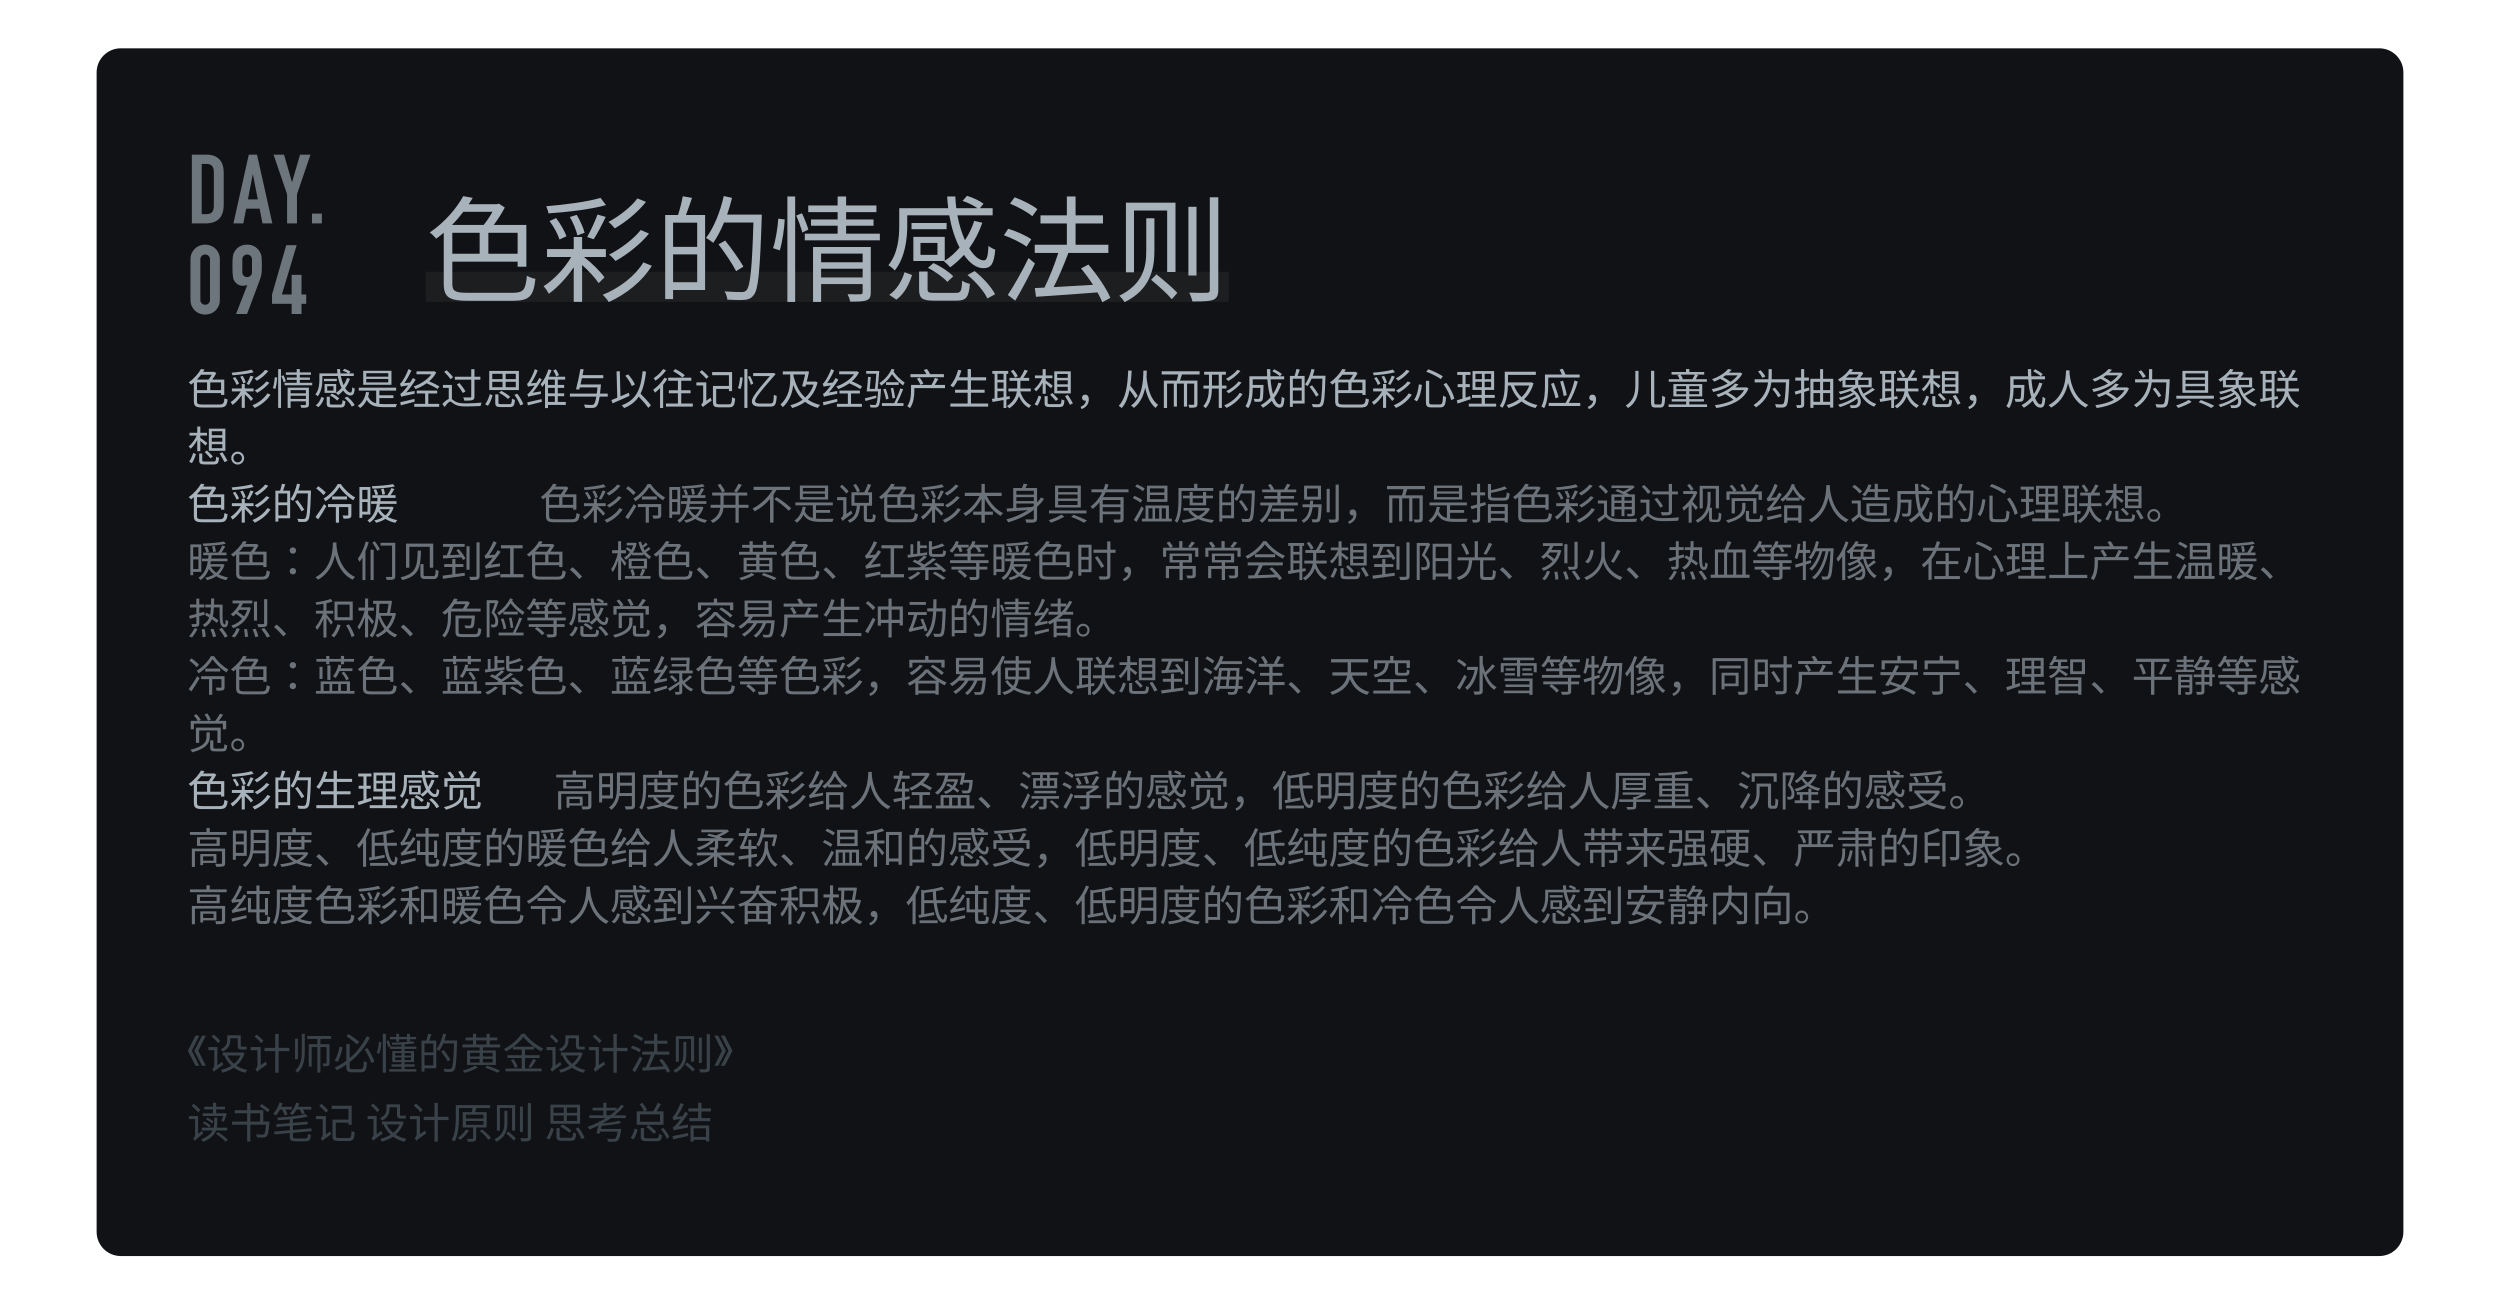
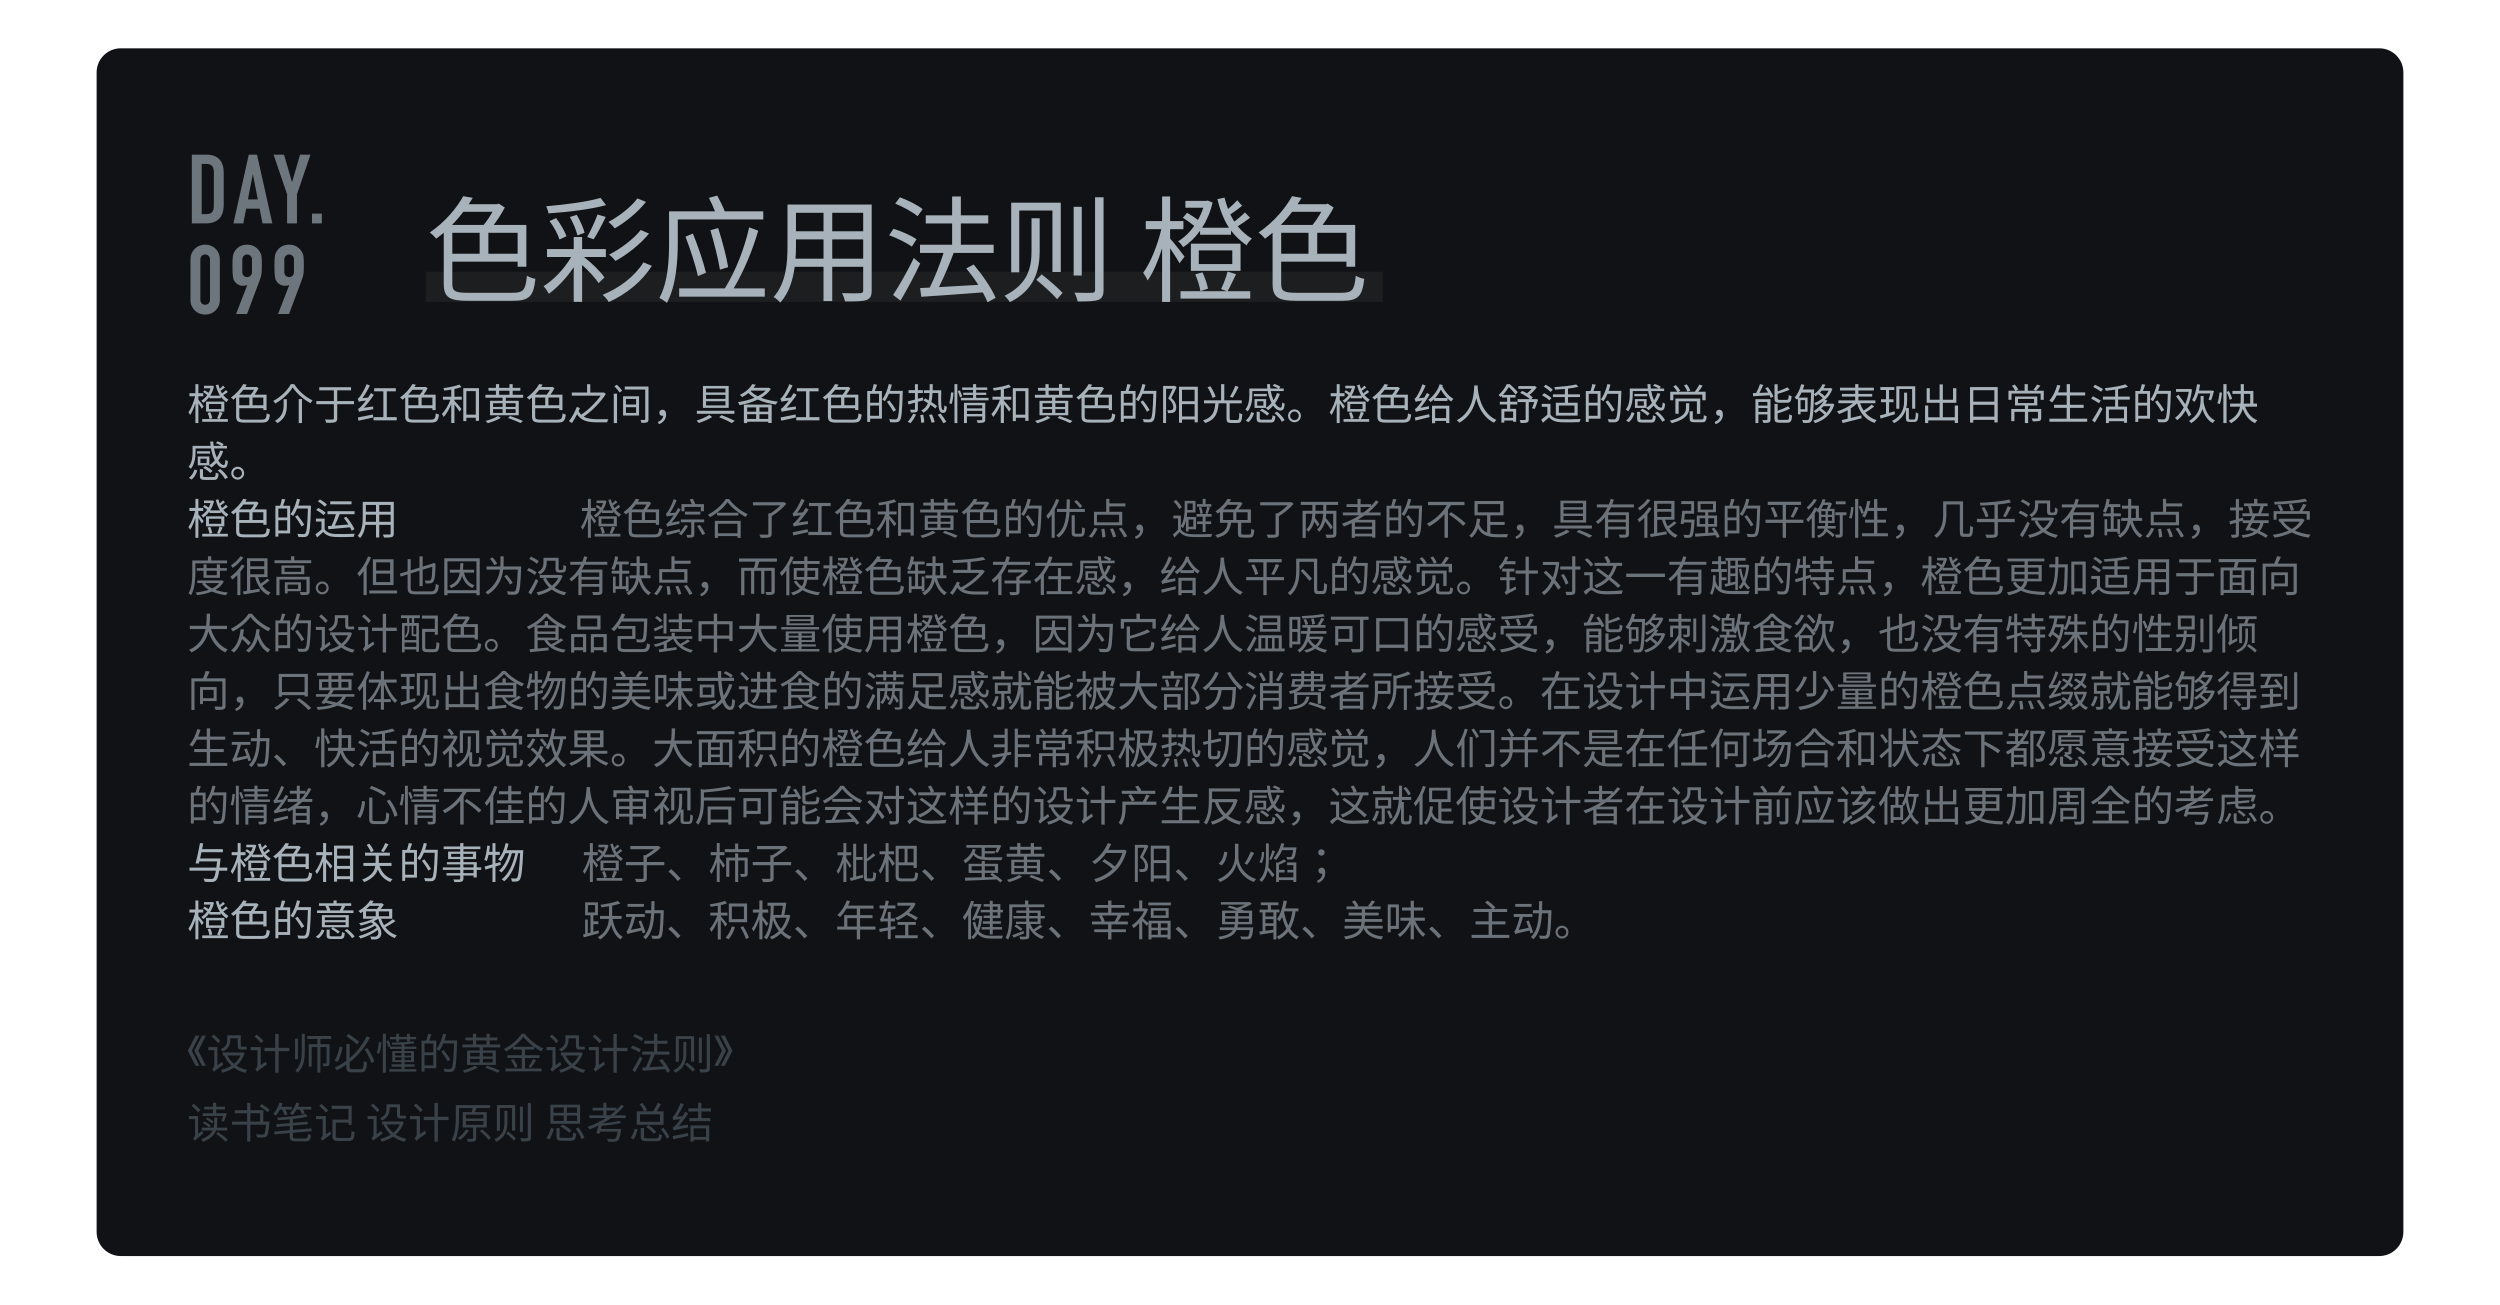
<svg xmlns="http://www.w3.org/2000/svg" width="828px" height="432px" viewBox="0 0 828 432" version="1.1">
-   <g id="94" stroke="none" stroke-width="1" fill="none" fill-rule="evenodd">
+   <g id="99" stroke="none" stroke-width="1" fill="none" fill-rule="evenodd">
    <g id="编组" transform="translate(32, 16)">
      <rect id="矩形" fill="#101216" x="0" y="0" width="764" height="400" rx="8" />
-       <path d="M31.536,58 L31.536,35.216 L36.368,35.216 C38.245,35.216 39.669,35.728 40.64,36.752 C41.611,37.776 42.096,39.227 42.096,41.104 L42.096,51.76 C42.096,53.893 41.579,55.467 40.544,56.48 C39.509,57.493 38.021,58 36.08,58 L31.536,58 Z M34.8,38.288 L34.8,54.928 L36.304,54.928 C37.221,54.928 37.872,54.699 38.256,54.24 C38.64,53.781 38.832,53.061 38.832,52.08 L38.832,41.104 C38.832,40.208 38.651,39.515 38.288,39.024 C37.925,38.533 37.264,38.288 36.304,38.288 L34.8,38.288 Z M53.376,50.032 L51.776,41.776 L51.712,41.776 L50.112,50.032 L53.376,50.032 Z M45.312,58 L50.4,35.216 L53.12,35.216 L58.208,58 L54.944,58 L53.984,53.104 L49.536,53.104 L48.576,58 L45.312,58 Z M63.088,58 L63.088,48.368 L58.608,35.216 L62.064,35.216 L64.688,44.272 L64.752,44.272 L67.376,35.216 L70.832,35.216 L66.352,48.368 L66.352,58 L63.088,58 Z M71.328,58 L71.328,54.736 L74.592,54.736 L74.592,58 L71.328,58 Z M31.088,69.92 C31.088,69.152 31.221,68.469 31.488,67.872 C31.755,67.275 32.112,66.763 32.56,66.336 C33.008,65.909 33.525,65.584 34.112,65.36 C34.699,65.136 35.312,65.024 35.952,65.024 C36.592,65.024 37.205,65.136 37.792,65.36 C38.379,65.584 38.896,65.909 39.344,66.336 C39.792,66.763 40.149,67.275 40.416,67.872 C40.683,68.469 40.816,69.152 40.816,69.92 L40.816,83.296 C40.816,84.064 40.683,84.747 40.416,85.344 C40.149,85.941 39.792,86.453 39.344,86.88 C38.896,87.307 38.379,87.632 37.792,87.856 C37.205,88.08 36.592,88.192 35.952,88.192 C35.312,88.192 34.699,88.08 34.112,87.856 C33.525,87.632 33.008,87.307 32.56,86.88 C32.112,86.453 31.755,85.941 31.488,85.344 C31.221,84.747 31.088,84.064 31.088,83.296 L31.088,69.92 Z M34.352,83.296 C34.352,83.765 34.501,84.155 34.8,84.464 C35.099,84.773 35.483,84.928 35.952,84.928 C36.421,84.928 36.805,84.773 37.104,84.464 C37.403,84.155 37.552,83.765 37.552,83.296 L37.552,69.92 C37.552,69.451 37.403,69.061 37.104,68.752 C36.805,68.443 36.421,68.288 35.952,68.288 C35.483,68.288 35.099,68.443 34.8,68.752 C34.501,69.061 34.352,69.451 34.352,69.92 L34.352,83.296 Z M46.176,88 L49.888,78.432 L49.824,78.368 C49.717,78.453 49.552,78.523 49.328,78.576 C49.104,78.629 48.811,78.656 48.448,78.656 C47.872,78.656 47.339,78.517 46.848,78.24 C46.357,77.963 45.973,77.611 45.696,77.184 C45.547,76.971 45.429,76.741 45.344,76.496 C45.259,76.251 45.195,75.936 45.152,75.552 C45.099,75.232 45.06,74.842 45.036,74.381 L45.024,74.096 C45.008,73.656 44.998,73.129 44.994,72.515 L44.992,71.872 C44.992,71.232 45,70.69 45.016,70.246 L45.024,70.032 C45.041,69.648 45.072,69.308 45.116,69.013 L45.152,68.8 C45.195,68.48 45.264,68.203 45.36,67.968 C45.456,67.733 45.579,67.488 45.728,67.232 C46.155,66.528 46.725,65.984 47.44,65.6 C48.155,65.216 48.96,65.024 49.856,65.024 C50.752,65.024 51.552,65.221 52.256,65.616 C52.96,66.011 53.525,66.549 53.952,67.232 C54.101,67.488 54.229,67.733 54.336,67.968 C54.443,68.203 54.528,68.48 54.592,68.8 C54.635,69.141 54.667,69.552 54.688,70.032 L54.704,70.476 C54.715,70.873 54.72,71.339 54.72,71.872 L54.714,72.71 C54.709,73.052 54.7,73.354 54.688,73.616 L54.657,74.133 C54.639,74.375 54.618,74.592 54.592,74.784 C54.528,75.125 54.459,75.429 54.384,75.696 C54.309,75.963 54.219,76.245 54.112,76.544 L49.824,88 L46.176,88 Z M48.256,74.144 C48.256,74.635 48.416,75.029 48.736,75.328 C49.056,75.627 49.429,75.776 49.856,75.776 C50.283,75.776 50.656,75.627 50.976,75.328 C51.296,75.029 51.456,74.635 51.456,74.144 L51.456,69.92 C51.456,69.429 51.296,69.035 50.976,68.736 C50.656,68.437 50.283,68.288 49.856,68.288 C49.429,68.288 49.056,68.437 48.736,68.736 C48.416,69.035 48.256,69.429 48.256,69.92 L48.256,74.144 Z M64.592,88 L64.592,84.608 L58.096,84.608 L58.096,81.536 L62.8,65.216 L66.256,65.216 L61.36,81.536 L64.592,81.536 L64.592,75.04 L67.856,75.04 L67.856,81.536 L69.424,81.536 L69.424,84.608 L67.856,84.608 L67.856,88 L64.592,88 Z" id="DAY.094" fill="#6E767D" fill-rule="nonzero" />
+       <path d="M31.536,58 L31.536,35.216 L36.368,35.216 C38.245,35.216 39.669,35.728 40.64,36.752 C41.611,37.776 42.096,39.227 42.096,41.104 L42.096,51.76 C42.096,53.893 41.579,55.467 40.544,56.48 C39.509,57.493 38.021,58 36.08,58 L31.536,58 Z M34.8,38.288 L34.8,54.928 L36.304,54.928 C37.221,54.928 37.872,54.699 38.256,54.24 C38.64,53.781 38.832,53.061 38.832,52.08 L38.832,41.104 C38.832,40.208 38.651,39.515 38.288,39.024 C37.925,38.533 37.264,38.288 36.304,38.288 L34.8,38.288 Z M53.376,50.032 L51.776,41.776 L51.712,41.776 L50.112,50.032 L53.376,50.032 Z M45.312,58 L50.4,35.216 L53.12,35.216 L58.208,58 L54.944,58 L53.984,53.104 L49.536,53.104 L48.576,58 L45.312,58 Z M63.088,58 L63.088,48.368 L58.608,35.216 L62.064,35.216 L64.688,44.272 L64.752,44.272 L67.376,35.216 L70.832,35.216 L66.352,48.368 L66.352,58 L63.088,58 Z M35.952,65.024 C36.592,65.024 37.205,65.136 37.792,65.36 C38.379,65.584 38.896,65.909 39.344,66.336 C39.792,66.763 40.149,67.275 40.416,67.872 C40.683,68.469 40.816,69.152 40.816,69.92 L40.816,83.296 C40.816,84.064 40.683,84.747 40.416,85.344 C40.149,85.941 39.792,86.453 39.344,86.88 C38.896,87.307 38.379,87.632 37.792,87.856 C37.205,88.08 36.592,88.192 35.952,88.192 C35.312,88.192 34.699,88.08 34.112,87.856 C33.525,87.632 33.008,87.307 32.56,86.88 C32.112,86.453 31.755,85.941 31.488,85.344 C31.221,84.747 31.088,84.064 31.088,83.296 L31.088,69.92 C31.088,69.152 31.221,68.469 31.488,67.872 C31.755,67.275 32.112,66.763 32.56,66.336 C33.008,65.909 33.525,65.584 34.112,65.36 C34.699,65.136 35.312,65.024 35.952,65.024 Z M49.856,65.024 C50.752,65.024 51.552,65.221 52.256,65.616 C52.96,66.011 53.525,66.549 53.952,67.232 C54.101,67.488 54.229,67.733 54.336,67.968 C54.443,68.203 54.528,68.48 54.592,68.8 C54.635,69.141 54.667,69.552 54.688,70.032 L54.704,70.476 C54.715,70.873 54.72,71.339 54.72,71.872 L54.714,72.71 C54.709,73.052 54.7,73.354 54.688,73.616 L54.657,74.133 C54.639,74.375 54.618,74.592 54.592,74.784 C54.528,75.125 54.459,75.429 54.384,75.696 C54.309,75.963 54.219,76.245 54.112,76.544 L49.824,88 L46.176,88 L49.888,78.432 L49.824,78.368 C49.717,78.453 49.552,78.523 49.328,78.576 C49.104,78.629 48.811,78.656 48.448,78.656 C47.872,78.656 47.339,78.517 46.848,78.24 C46.357,77.963 45.973,77.611 45.696,77.184 C45.547,76.971 45.429,76.741 45.344,76.496 C45.259,76.251 45.195,75.936 45.152,75.552 C45.099,75.232 45.06,74.842 45.036,74.381 L45.024,74.096 C45.008,73.656 44.998,73.129 44.994,72.515 L44.992,71.872 C44.992,71.232 45,70.69 45.016,70.246 L45.024,70.032 C45.041,69.648 45.072,69.308 45.116,69.013 L45.152,68.8 C45.195,68.48 45.264,68.203 45.36,67.968 C45.456,67.733 45.579,67.488 45.728,67.232 C46.155,66.528 46.725,65.984 47.44,65.6 C48.155,65.216 48.96,65.024 49.856,65.024 Z M63.76,65.024 C64.656,65.024 65.456,65.221 66.16,65.616 C66.864,66.011 67.429,66.549 67.856,67.232 C68.005,67.488 68.133,67.733 68.24,67.968 C68.347,68.203 68.432,68.48 68.496,68.8 C68.539,69.141 68.571,69.552 68.592,70.032 L68.608,70.476 C68.619,70.873 68.624,71.339 68.624,71.872 L68.618,72.71 C68.613,73.052 68.604,73.354 68.592,73.616 L68.561,74.133 C68.543,74.375 68.522,74.592 68.496,74.784 C68.432,75.125 68.363,75.429 68.288,75.696 C68.213,75.963 68.123,76.245 68.016,76.544 L63.728,88 L60.08,88 L63.792,78.432 L63.728,78.368 C63.621,78.453 63.456,78.523 63.232,78.576 C63.008,78.629 62.715,78.656 62.352,78.656 C61.776,78.656 61.243,78.517 60.752,78.24 C60.261,77.963 59.877,77.611 59.6,77.184 C59.451,76.971 59.333,76.741 59.248,76.496 C59.163,76.251 59.099,75.936 59.056,75.552 C59.003,75.232 58.964,74.842 58.94,74.381 L58.928,74.096 C58.912,73.656 58.902,73.129 58.898,72.515 L58.896,71.872 C58.896,71.232 58.904,70.69 58.92,70.246 L58.928,70.032 C58.945,69.648 58.976,69.308 59.02,69.013 L59.056,68.8 C59.099,68.48 59.168,68.203 59.264,67.968 C59.36,67.733 59.483,67.488 59.632,67.232 C60.059,66.528 60.629,65.984 61.344,65.6 C62.059,65.216 62.864,65.024 63.76,65.024 Z M35.952,68.288 C35.483,68.288 35.099,68.443 34.8,68.752 C34.501,69.061 34.352,69.451 34.352,69.92 L34.352,83.296 C34.352,83.765 34.501,84.155 34.8,84.464 C35.099,84.773 35.483,84.928 35.952,84.928 C36.421,84.928 36.805,84.773 37.104,84.464 C37.403,84.155 37.552,83.765 37.552,83.296 L37.552,69.92 C37.552,69.451 37.403,69.061 37.104,68.752 C36.805,68.443 36.421,68.288 35.952,68.288 Z M49.856,68.288 C49.429,68.288 49.056,68.437 48.736,68.736 C48.416,69.035 48.256,69.429 48.256,69.92 L48.256,74.144 C48.256,74.635 48.416,75.029 48.736,75.328 C49.056,75.627 49.429,75.776 49.856,75.776 C50.283,75.776 50.656,75.627 50.976,75.328 C51.296,75.029 51.456,74.635 51.456,74.144 L51.456,69.92 C51.456,69.429 51.296,69.035 50.976,68.736 C50.656,68.437 50.283,68.288 49.856,68.288 Z M63.76,68.288 C63.333,68.288 62.96,68.437 62.64,68.736 C62.32,69.035 62.16,69.429 62.16,69.92 L62.16,69.92 L62.16,74.144 C62.16,74.635 62.32,75.029 62.64,75.328 C62.96,75.627 63.333,75.776 63.76,75.776 C64.187,75.776 64.56,75.627 64.88,75.328 C65.2,75.029 65.36,74.635 65.36,74.144 L65.36,74.144 L65.36,69.92 C65.36,69.429 65.2,69.035 64.88,68.736 C64.56,68.437 64.187,68.288 63.76,68.288 Z M74.592,54.736 L74.592,58 L71.328,58 L71.328,54.736 L74.592,54.736 Z" id="DAY.099" fill="#6E767D" fill-rule="nonzero" />
    </g>
-     <rect id="矩形" fill="#1D1E1F" x="141" y="90" width="266" height="10" />
-     <text id="色彩的情感法则" font-family="PingFangSC-Semibold, PingFang SC" font-size="38" font-weight="500" line-spacing="38" fill="#A8B2BA">
-       <tspan x="141" y="97">色彩的情感法则</tspan>
+     <rect id="矩形" fill="#1D1E1F" x="141" y="90" width="317" height="10" />
+     <text id="色彩应用法则-橙色" font-family="PingFangSC-Semibold, PingFang SC" font-size="38" font-weight="500" line-spacing="38" fill="#A8B2BA">
+       <tspan x="141" y="97">色彩应用法则 橙色</tspan>
    </text>
-     <text id="色彩情感是经过思维与以往记忆及经验产生联" font-family="PingFangSC-Regular, PingFang SC" font-size="14" font-weight="normal" line-spacing="19" fill="#A8B2BA">
-       <tspan x="62" y="134">色彩情感是经过思维与以往记忆及经验产生联想，从而形成的色彩心理反应，儿童多为抽象联想，成人多为具象联</tspan>
-       <tspan x="62" y="153">想。</tspan>
-       <tspan x="62" y="172" font-family="PingFangSC-Medium, PingFang SC" font-weight="400">色彩的冷暖 </tspan>
-       <tspan x="136.662" y="172">         </tspan>
-       <tspan x="178.62" y="172" fill-opacity="0.6">色彩冷暖并不是说色彩本身具有温度的差别，而是指色彩通过视觉给人造成的心理联想。</tspan>
-       <tspan x="62" y="191" fill-opacity="0.6">暖色：人们见到红色、橙色、黄色、红紫等暖色时，常常会联想到阳光、烈火、热血等物像，在心理上产生温暖、</tspan>
-       <tspan x="62" y="210" fill-opacity="0.6">热烈、积极、危险等感觉，容易产生冲动的情绪。</tspan>
-       <tspan x="62" y="229" fill-opacity="0.6">冷色：蓝色、蓝紫色、蓝绿色等色彩，容易使人联想到海洋、天空、冰雪等物像，同时产生安宁、理智、平静等感</tspan>
-       <tspan x="62" y="248" fill-opacity="0.6">觉。</tspan>
-       <tspan x="62" y="267" font-family="PingFangSC-Medium, PingFang SC" font-weight="400">色彩的生理感觉</tspan>
-       <tspan x="160" y="267">     </tspan>
-       <tspan x="183.31" y="267" fill-opacity="0.6">高明度的色彩给人轻盈、漂浮的感觉，低明度的色彩给人厚重、沉降的感受。</tspan>
-       <tspan x="62" y="286" fill-opacity="0.6">高明度、低纯度的暖色给人柔软、温和的感受，低明度、低纯度的色彩给人带来强硬、严肃的印象。</tspan>
-       <tspan x="62" y="305" fill-opacity="0.6">高纯度色彩和暖色令人感到兴奋积极，低纯度、低明度的色彩和冷色令人感到安静内向。</tspan>
+     <text id="橙色介于红色和黄色之间，具备红色的热情和" font-family="PingFangSC-Regular, PingFang SC" font-size="14" font-weight="normal" line-spacing="19" fill="#A8B2BA">
+       <tspan x="62" y="139">橙色介于红色和黄色之间，具备红色的热情和黄色的阳光感。橙色给人舒适的感觉，能够表现出日常生活的欢快</tspan>
+       <tspan x="62" y="158">感。</tspan>
+       <tspan x="62" y="177" font-family="PingFangSC-Medium, PingFang SC" font-weight="400">橙色的运用</tspan>
+       <tspan x="132" y="177">          </tspan>
+       <tspan x="192" y="177" fill-opacity="0.6">橙色综合了红色和黄色的优点，避免了两者的不足，具有很强的平衡性，几乎没有缺点，接受</tspan>
+       <tspan x="62" y="196" fill-opacity="0.6">度很高。但也因为没有缺点，而使橙色缺乏存在感，给人平凡的感觉。针对这一有趣的特点，橙色更加适用于面向</tspan>
+       <tspan x="62" y="215" fill-opacity="0.6">大众的设计配色。食品包装中大量使用橙色，因为它给人温暖可口的感受，能够刺激食欲，也没有特殊的性别倾</tspan>
+       <tspan x="62" y="234" fill-opacity="0.6">向，只要体现出食物的美味或进食的满足感就能被大部分消费者所接受。在设计中运用少量的橙色点缀就能够得到</tspan>
+       <tspan x="62" y="253" fill-opacity="0.6">生动、快活的视觉效果。大面积的橙色给人非常积极热切的感觉，人们并不是在任何场合和状态下都愿意接受这样</tspan>
+       <tspan x="62" y="272" fill-opacity="0.6">的情绪，心情不佳的人审视后可能会对这样的设计产生反感，这就促使设计者在设计前应该做出更加周全的考虑。</tspan>
+       <tspan x="763.008" y="272" />
+       <tspan x="62" y="291" font-family="PingFangSC-Medium, PingFang SC" font-weight="400">与橙色相关的事物</tspan>
+       <tspan x="174" y="291">    </tspan>
+       <tspan x="192.648" y="291" fill-opacity="0.6">橙子、柿子、枇杷、蛋黄、夕阳、火焰；</tspan>
+       <tspan x="445.656" y="291" />
+       <tspan x="62" y="310" font-family="PingFangSC-Medium, PingFang SC" font-weight="400">橙色的意象</tspan>
+       <tspan x="132" y="310">             </tspan>
+       <tspan x="192.606" y="310" fill-opacity="0.6">跃动、积极、年轻、健康、幸福、勇敢、美味、主动。</tspan>
    </text>
    <text id="《设计师必懂的黄金设计法则》-读书笔记" font-family="PingFangSC-Regular, PingFang SC" font-size="14" font-weight="normal" line-spacing="24" fill="#3A4249">
      <tspan x="62" y="353">《设计师必懂的黄金设计法则》     </tspan>
      <tspan x="62" y="377">读书笔记 设计原则 思考总结</tspan>
    </text>
  </g>
</svg>
